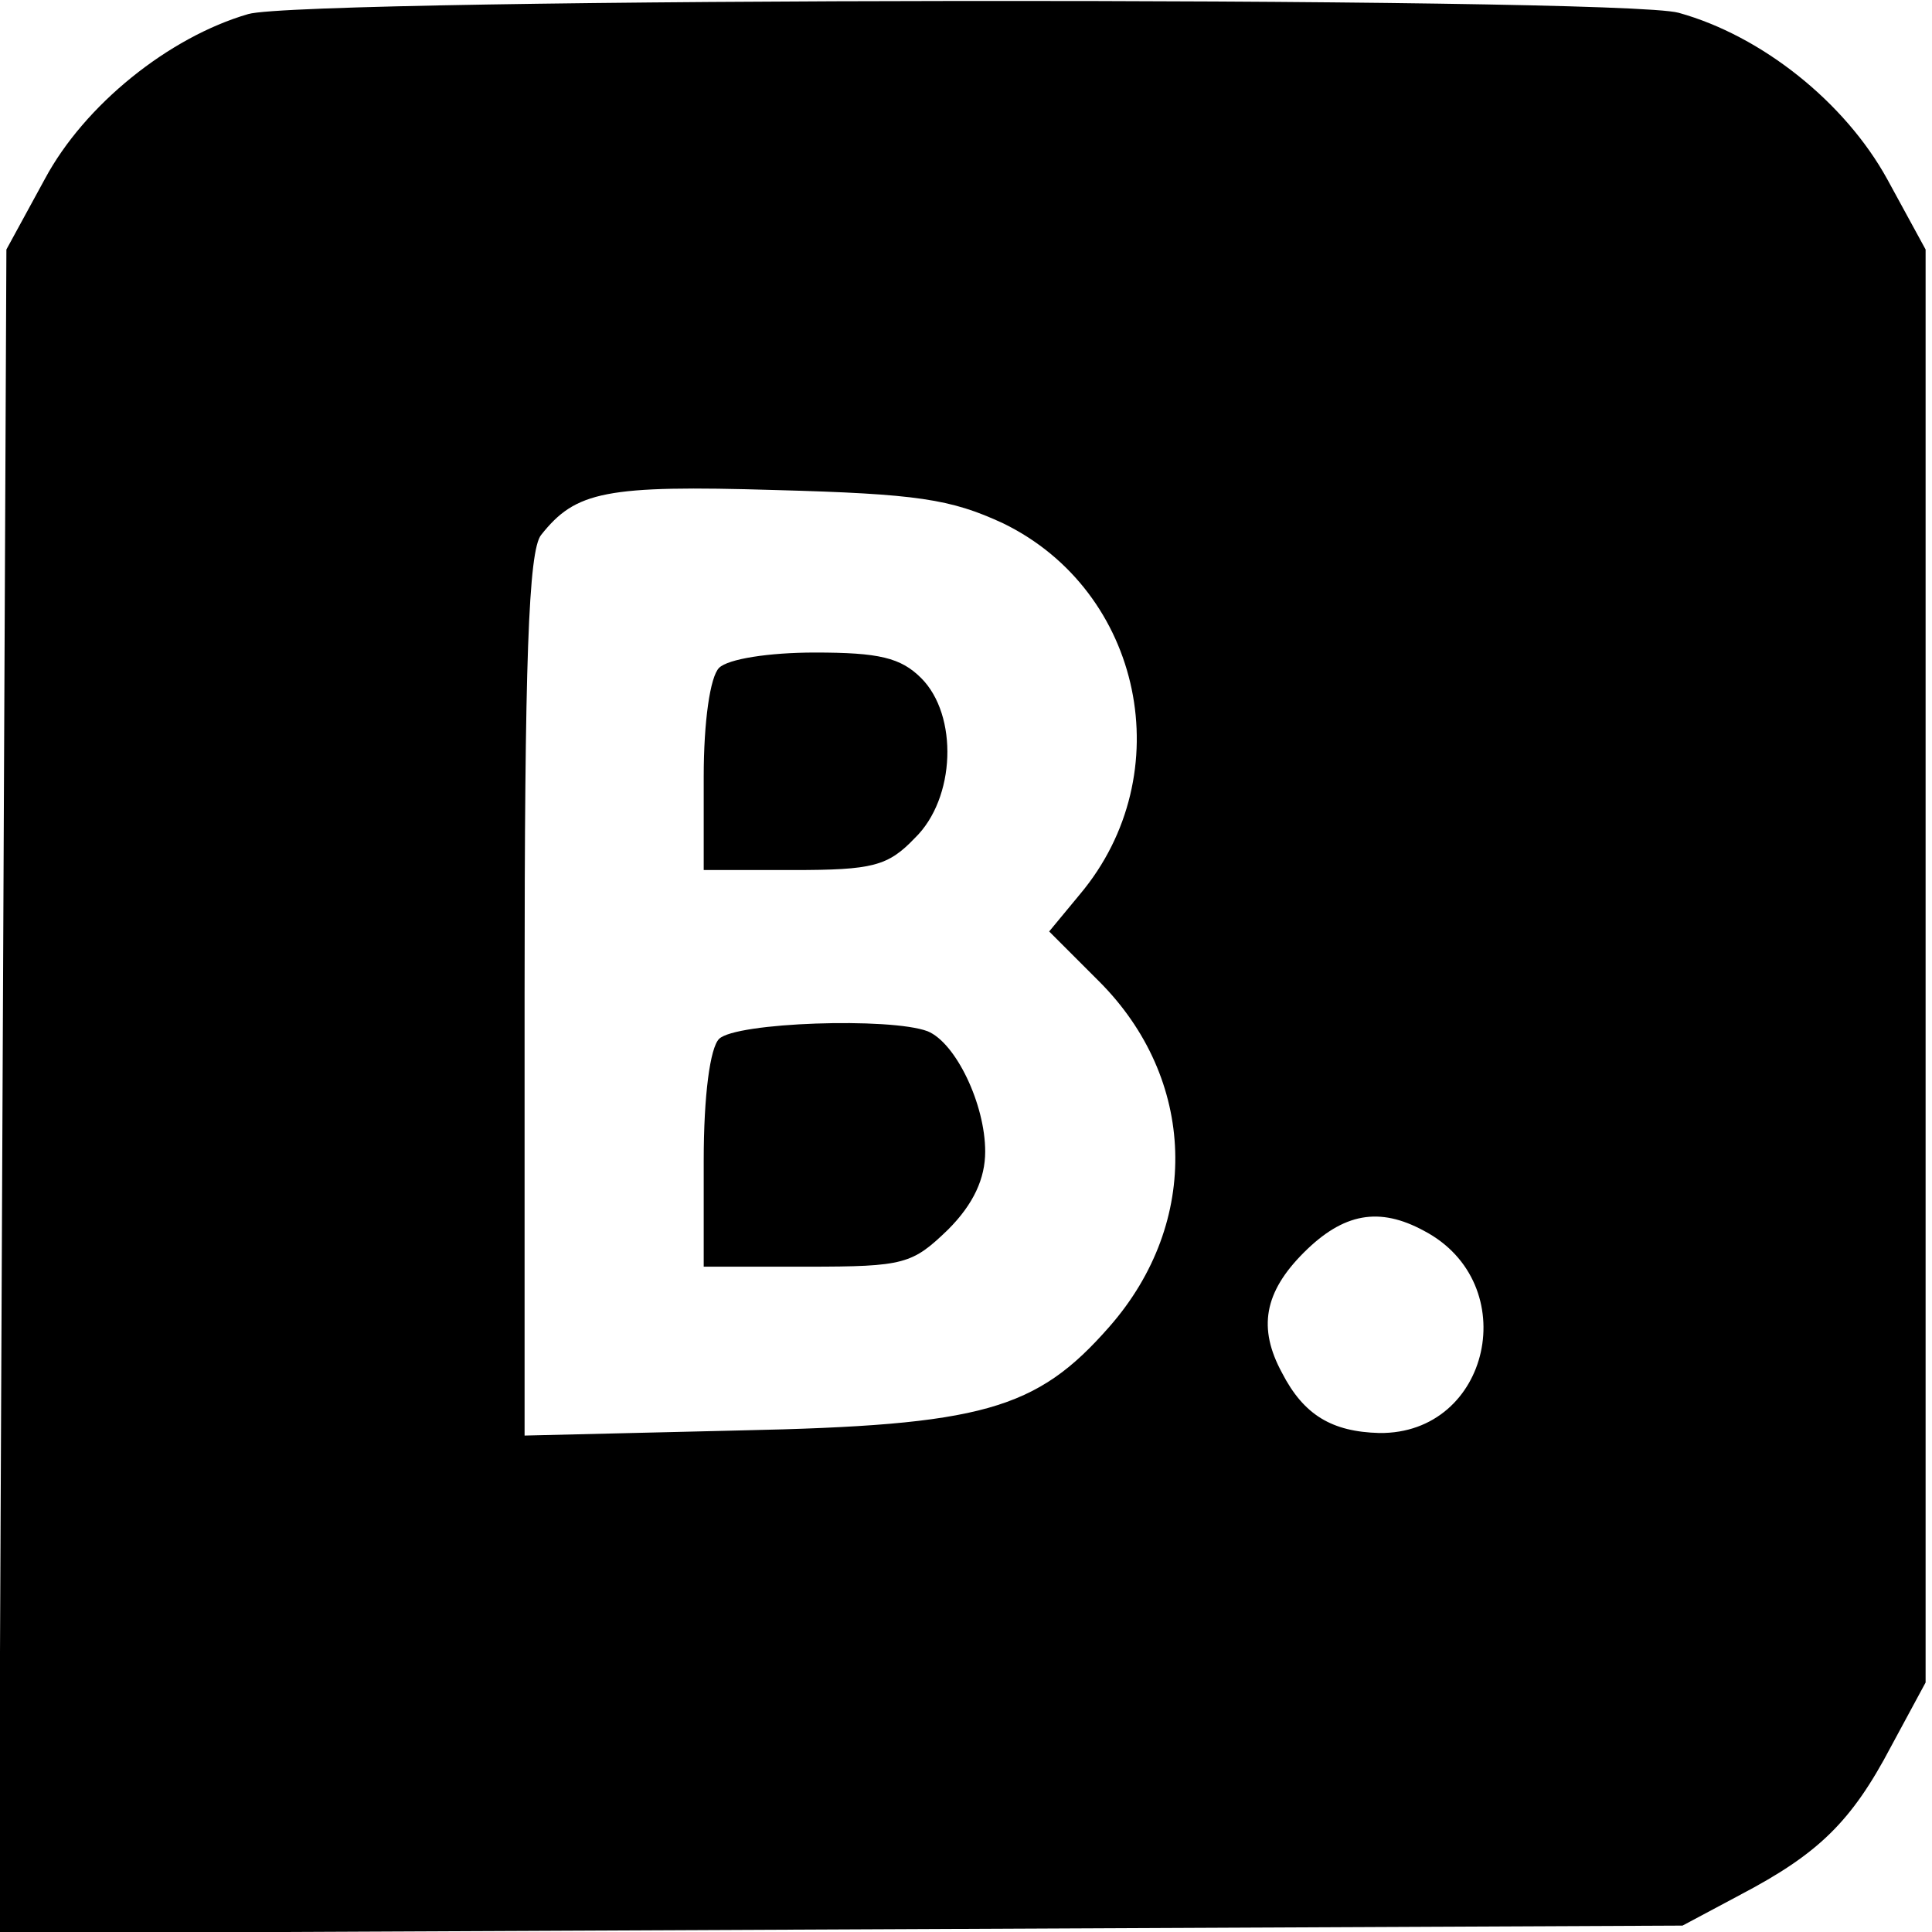
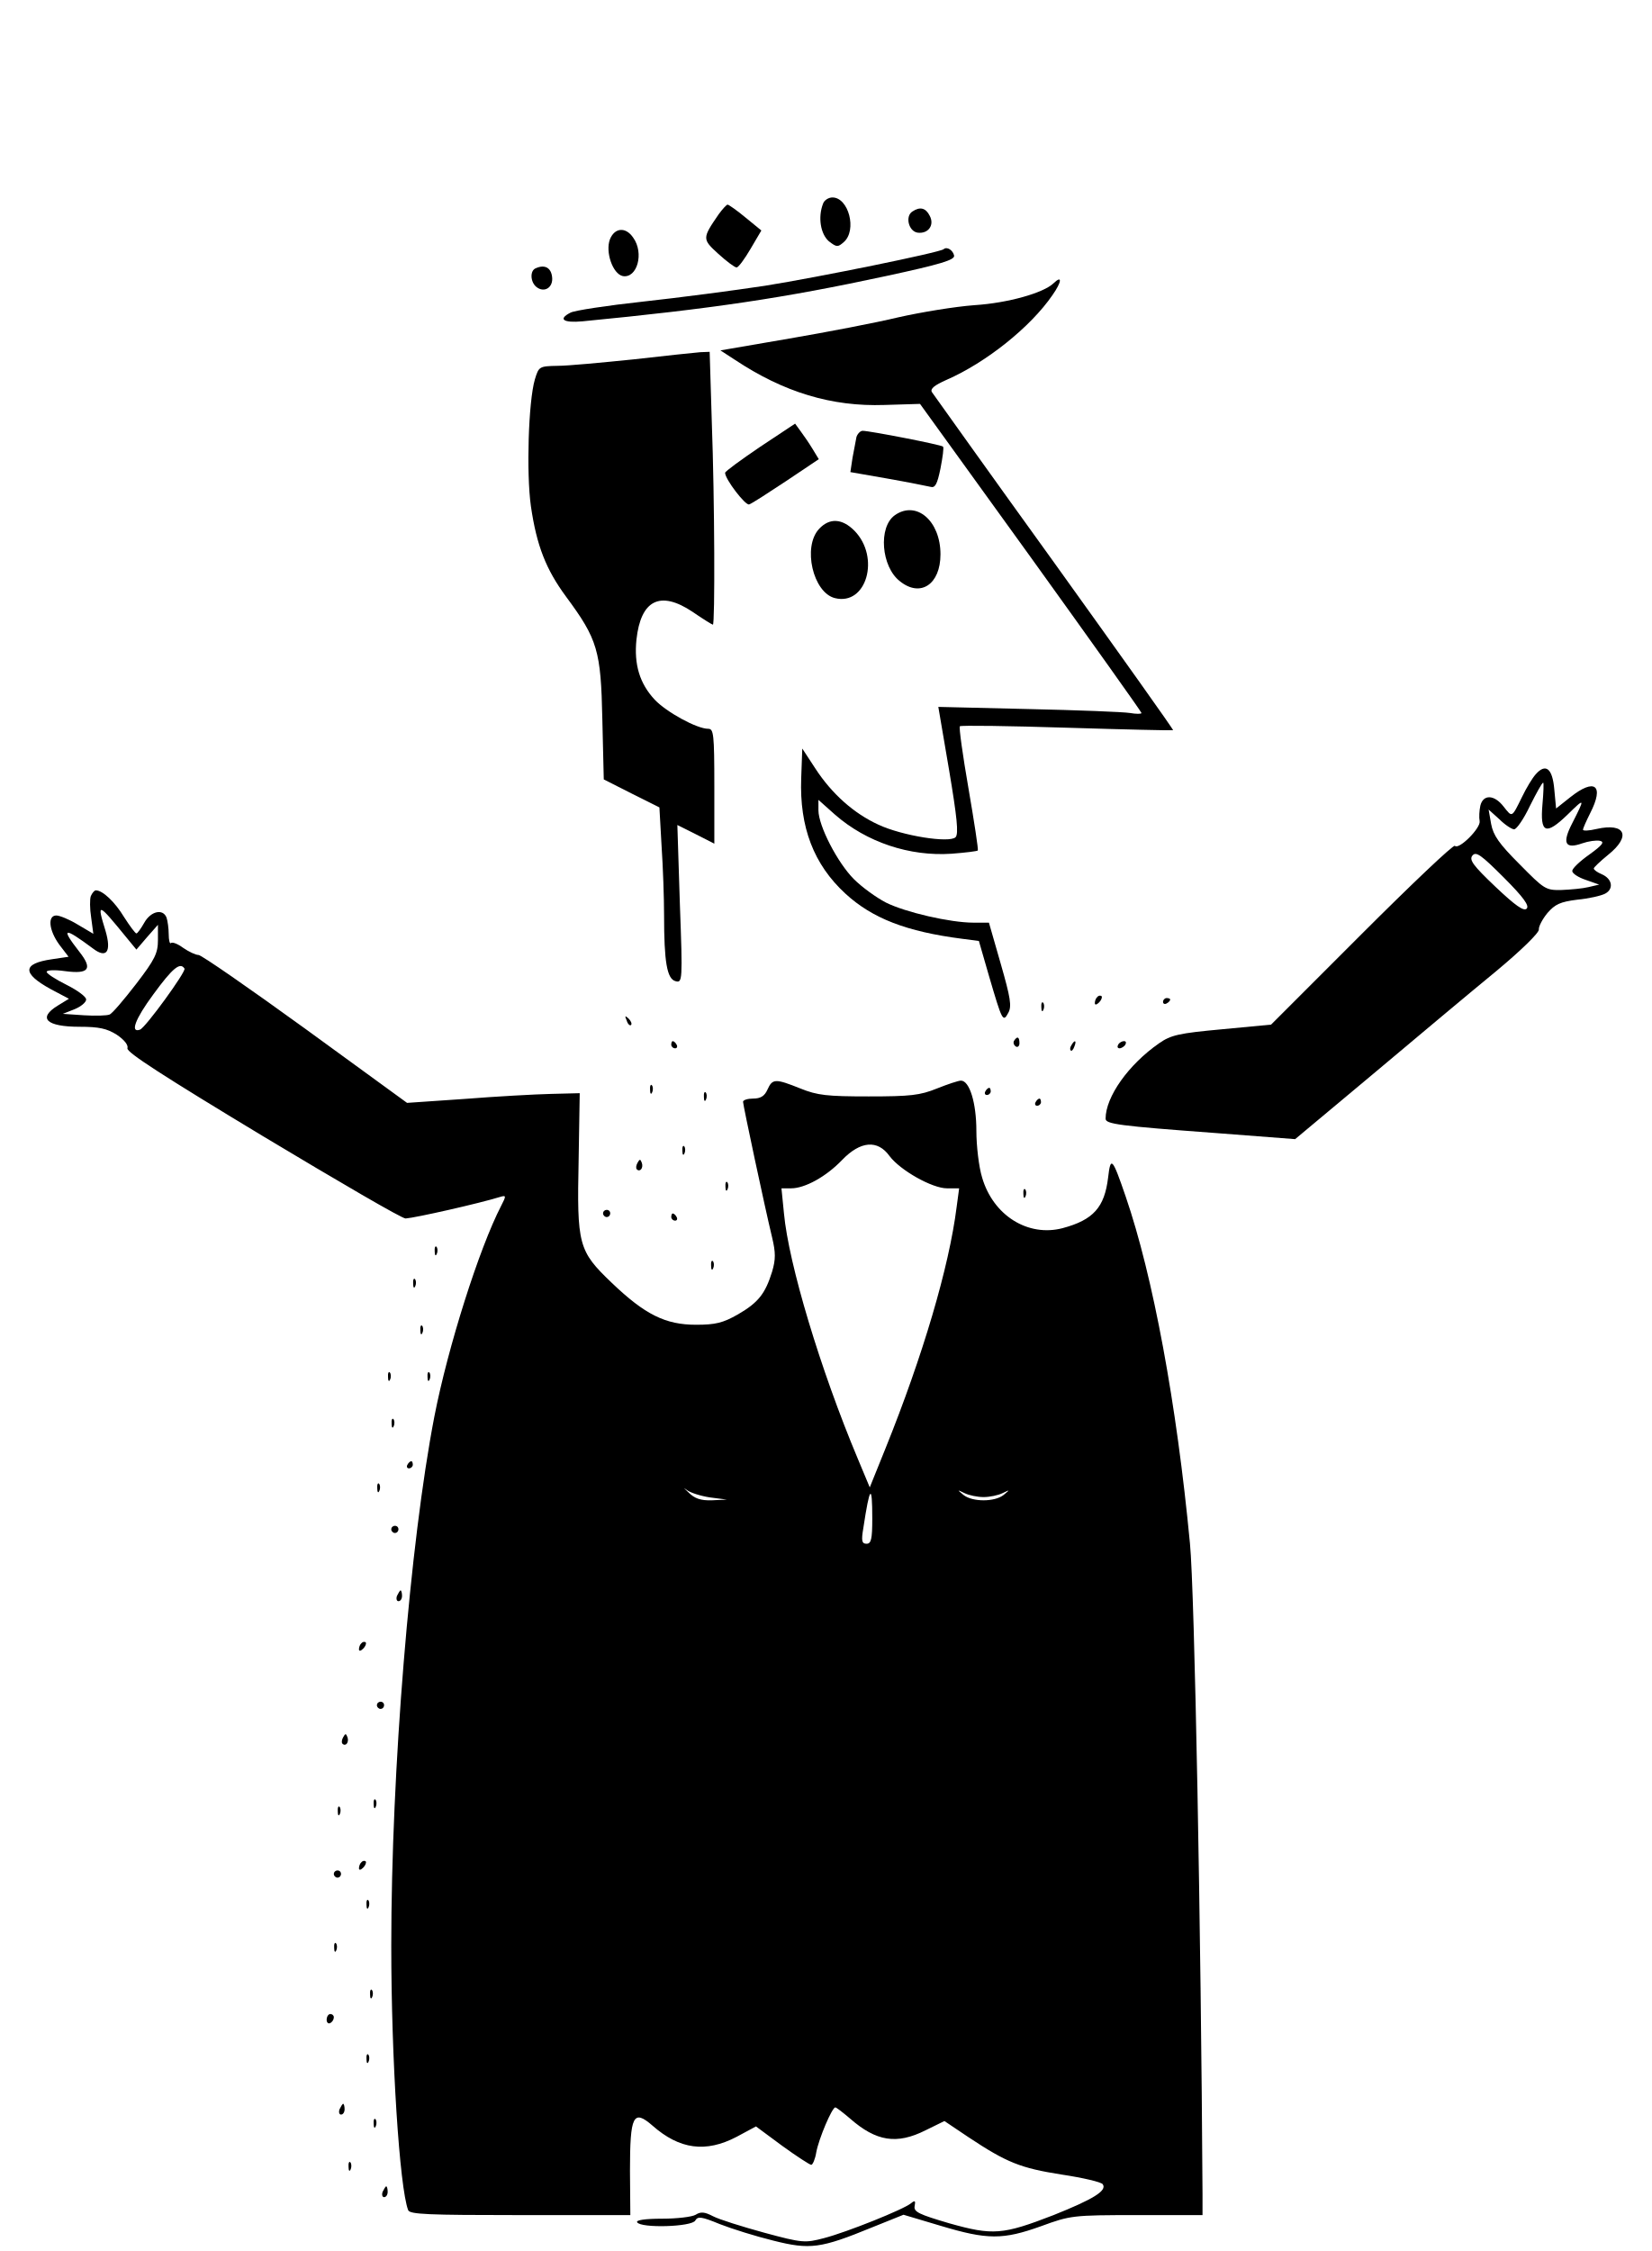
- <svg xmlns="http://www.w3.org/2000/svg" version="1.0" width="151pt" height="151pt" viewBox="0 0 151 151" preserveAspectRatio="xMidYMid meet">
-   <g transform="translate(0,151) scale(0.1,-0.1)" fill="#000000" stroke="none">
-     <path d="M194 1499 c-62 -18 -128 -71 -159 -129 l-30 -55 -3 -658 -3 -658 658 3 658 3 45 24 c61 32 87 57 118 116 l27 50 0 560 0 560 -30 55 c-33 60 -98 112 -163 130 -46 13 -1074 12 -1118 -1z m590 -398 c109 -53 139 -196 60 -290 l-24 -29 39 -39 c76 -76 80 -188 8 -270 -57 -65 -99 -77 -289 -81 l-168 -4 0 344 c0 260 3 348 13 360 27 34 50 39 183 35 111 -3 137 -7 178 -26z m329 -553 c78 -41 52 -159 -35 -158 -37 1 -59 14 -76 47 -19 35 -14 63 17 94 31 31 59 36 94 17z" />
-     <path d="M562 988 c-7 -7 -12 -42 -12 -85 l0 -73 70 0 c62 0 74 3 95 25 32 31 34 96 5 125 -16 16 -33 20 -83 20 -36 0 -68 -5 -75 -12z" />
-     <path d="M562 698 c-7 -7 -12 -44 -12 -95 l0 -83 81 0 c76 0 82 2 110 29 20 20 29 40 29 61 0 37 -23 85 -45 94 -29 11 -150 7 -163 -6z" />
+ <svg xmlns="http://www.w3.org/2000/svg" version="1.0" width="460pt" height="627pt" viewBox="0 0 460 627" preserveAspectRatio="xMidYMid meet">
+   <g transform="translate(0,627) scale(0.1,-0.1)" fill="#000000" stroke="none">
+     <path d="M2293 5703 c-15 -38 -7 -85 16 -105 22 -17 25 -17 42 -2 37 33 13 124 -32 124 -11 0 -23 -8 -26 -17z" />
+     <path d="M2002 5673 c-46 -67 -46 -69 -1 -110 23 -21 46 -38 51 -38 5 0 22 23 39 52 l30 51 -44 36 c-24 20 -47 36 -50 36 -3 0 -14 -12 -25 -27z" />
+     <path d="M2542 5681 c-21 -13 -11 -55 14 -59 30 -4 48 21 34 47 -11 22 -27 26 -48 12z" />
+     <path d="M1699 5603 c-13 -35 8 -96 36 -102 40 -7 60 64 29 107 -21 31 -52 28 -65 -5z" />
+     <path d="M2629 5576 c-9 -9 -348 -78 -498 -102 -86 -13 -238 -33 -339 -44 -101 -11 -193 -25 -203 -31 -35 -18 -20 -29 34 -24 361 35 562 65 845 126 153 33 192 45 190 57 -3 15 -20 26 -29 18z" />
+     <path d="M1493 5523 c-17 -6 -16 -38 1 -52 22 -18 48 -2 44 28 -3 25 -20 35 -45 24z" />
+     <path d="M2935 5481 c-28 -27 -127 -55 -220 -61 -55 -4 -151 -20 -213 -34 -62 -15 -198 -41 -303 -59 l-192 -33 40 -26 c137 -91 270 -131 417 -126 l99 3 309 -428 c169 -235 308 -430 308 -433 0 -3 -15 -3 -32 0 -18 3 -146 8 -283 11 l-251 6 30 -176 c22 -131 27 -178 18 -187 -17 -17 -149 4 -215 35 -68 31 -130 86 -176 157 l-36 55 -3 -83 c-5 -136 35 -240 123 -321 75 -69 170 -106 326 -126 l46 -6 28 -97 c37 -126 39 -131 54 -103 10 18 6 42 -21 136 l-33 115 -43 0 c-65 0 -190 29 -244 56 -27 14 -67 43 -89 65 -46 46 -99 149 -99 192 l0 29 46 -41 c88 -77 208 -117 325 -109 39 3 71 7 73 9 2 2 -10 80 -26 173 -16 92 -27 171 -24 173 3 3 137 1 298 -4 161 -5 294 -8 296 -7 2 1 -147 210 -330 465 -184 255 -337 470 -342 477 -5 9 7 19 41 34 110 48 234 147 295 236 26 37 28 57 3 33z" />
+     <path d="M1765 5269 c-88 -9 -183 -18 -212 -18 -51 -1 -52 -2 -63 -38 -18 -62 -24 -261 -11 -353 16 -110 42 -176 98 -252 88 -119 97 -150 101 -341 l4 -168 77 -39 78 -39 6 -107 c4 -59 7 -146 7 -194 0 -129 8 -177 32 -183 19 -5 20 -1 12 215 l-7 220 52 -26 51 -26 0 160 c0 146 -2 160 -17 160 -32 0 -117 47 -149 81 -42 45 -58 98 -51 167 12 111 66 138 156 78 29 -20 55 -36 57 -36 6 0 5 346 -3 563 l-6 197 -26 -1 c-14 -1 -98 -10 -186 -20z" />
+     <path d="M2117 5025 c-53 -36 -97 -68 -97 -72 0 -18 57 -92 67 -88 7 2 53 32 103 65 l91 61 -17 28 c-9 15 -24 37 -33 49 l-16 22 -98 -65z" />
+     <path d="M2386 5053 c-2 -10 -7 -36 -11 -58 l-6 -40 103 -18 c57 -10 111 -21 120 -23 13 -4 19 7 28 51 6 31 10 59 7 61 -4 5 -204 44 -224 44 -6 0 -14 -8 -17 -17z" />
+     <path d="M2493 4835 c-47 -33 -38 -144 14 -184 57 -46 113 -9 113 75 0 93 -67 151 -127 109z" />
+     <path d="M2282 4797 c-47 -50 -17 -178 44 -193 88 -22 127 114 54 188 -34 34 -69 36 -98 5z" />
+     <path d="M4278 4113 c-9 -10 -26 -38 -38 -63 -29 -59 -27 -57 -51 -27 -26 34 -57 35 -65 3 -3 -14 -4 -33 -2 -43 4 -19 -58 -81 -69 -69 -4 4 -121 -107 -260 -246 l-252 -252 -137 -13 c-120 -11 -142 -16 -175 -39 -85 -59 -149 -149 -149 -210 0 -15 36 -20 307 -40 l221 -17 219 183 c120 101 273 229 340 284 71 59 121 108 120 117 -1 8 10 29 24 46 21 24 35 31 83 37 32 3 67 11 78 17 24 13 20 41 -10 54 -12 5 -22 12 -22 16 0 3 18 20 40 38 65 52 48 90 -32 72 -21 -5 -38 -6 -38 -2 0 4 9 24 20 46 40 78 13 99 -56 44 l-39 -31 -5 53 c-5 59 -24 74 -52 42z m19 -84 c-7 -80 9 -87 70 -28 49 48 49 47 13 -24 -29 -56 -20 -73 28 -56 17 6 39 9 49 7 14 -3 7 -12 -29 -38 -27 -19 -48 -39 -48 -46 0 -7 17 -18 38 -25 l37 -13 -30 -7 c-16 -4 -50 -7 -75 -8 -44 -1 -48 2 -117 72 -57 57 -73 80 -79 112 l-7 40 30 -27 c16 -16 35 -28 41 -28 7 0 27 29 44 65 18 36 34 65 37 65 2 0 1 -27 -2 -61z m-44 -290 c-8 -8 -31 8 -87 61 -62 59 -74 75 -64 87 10 12 24 2 87 -61 56 -56 72 -79 64 -87z" />
+     <path d="M253 3774 c-3 -8 -3 -35 1 -60 l6 -45 -44 26 c-23 14 -50 25 -59 25 -25 0 -21 -41 8 -81 l26 -34 -47 -7 c-82 -12 -83 -39 -3 -83 l51 -27 -31 -19 c-57 -35 -32 -59 61 -59 54 0 76 -5 103 -22 21 -14 33 -29 30 -38 -3 -11 103 -79 378 -245 210 -126 388 -230 397 -229 28 2 205 42 263 60 17 5 18 4 3 -25 -61 -118 -148 -392 -186 -587 -68 -352 -120 -986 -120 -1474 0 -316 23 -673 47 -736 4 -12 55 -14 312 -14 l307 0 -1 123 c0 155 9 173 63 126 75 -66 148 -76 234 -31 l54 29 73 -54 c40 -29 77 -53 81 -53 4 0 11 16 14 35 7 38 44 125 53 125 3 0 21 -14 41 -31 73 -64 130 -73 210 -33 l53 26 67 -45 c107 -71 145 -86 259 -104 60 -9 111 -21 115 -27 13 -18 -27 -42 -137 -86 -142 -55 -169 -57 -290 -23 -85 25 -100 32 -97 48 3 15 1 17 -10 8 -20 -17 -180 -81 -242 -97 -53 -14 -60 -14 -167 15 -62 17 -126 37 -143 46 -23 12 -34 13 -48 4 -10 -6 -52 -11 -93 -11 -48 0 -74 -4 -70 -10 10 -17 153 -13 162 5 7 12 17 11 68 -10 33 -13 100 -34 149 -46 103 -26 132 -22 276 37 l87 35 104 -31 c130 -39 173 -39 279 -1 82 30 88 31 267 31 l183 0 0 58 c-4 719 -22 1683 -35 1813 -37 389 -103 745 -179 966 -37 108 -42 114 -49 53 -10 -83 -41 -118 -127 -141 -96 -25 -193 35 -224 141 -9 29 -16 88 -16 130 0 78 -19 140 -43 140 -7 0 -37 -10 -67 -22 -47 -19 -74 -22 -190 -22 -116 0 -143 3 -190 22 -70 28 -78 28 -92 -3 -8 -18 -19 -25 -40 -25 -15 0 -28 -4 -28 -9 0 -9 60 -291 81 -378 10 -42 10 -61 0 -95 -19 -61 -38 -86 -95 -119 -42 -24 -63 -29 -117 -29 -85 0 -142 28 -235 117 -93 89 -97 105 -92 344 l3 184 -80 -2 c-44 -1 -152 -7 -241 -14 l-160 -11 -283 206 c-156 113 -290 206 -298 206 -8 0 -27 9 -43 20 -15 11 -30 17 -34 13 -3 -3 -6 8 -6 25 0 16 -3 37 -6 46 -10 26 -44 18 -62 -14 -9 -16 -19 -30 -22 -30 -3 0 -18 20 -34 45 -26 43 -60 75 -79 75 -4 0 -10 -7 -14 -16z m99 -115 l28 -34 30 35 30 34 0 -42 c0 -37 -8 -54 -61 -123 -34 -44 -67 -83 -74 -85 -7 -3 -39 -4 -71 -2 l-59 4 33 13 c17 7 32 19 32 27 0 8 -25 26 -55 41 -30 15 -55 31 -55 36 0 5 23 6 51 2 67 -9 78 6 40 54 -53 68 -44 70 38 9 38 -29 52 -9 35 49 -25 81 -22 80 58 -18z m162 -87 c5 -8 -109 -165 -124 -170 -28 -10 -14 29 37 98 54 74 75 91 87 72z m1964 -522 c30 -40 119 -90 160 -90 l34 0 -7 -52 c-21 -167 -94 -414 -198 -672 l-44 -109 -33 79 c-105 250 -193 544 -206 684 l-7 70 27 0 c38 0 97 32 142 79 51 53 99 57 132 11z m-500 -951 l47 -6 -42 -2 c-31 -1 -48 5 -65 22 -13 12 -16 15 -5 7 10 -8 39 -17 65 -21z m762 1 c17 0 41 5 53 11 21 10 21 10 3 -5 -25 -20 -87 -20 -112 0 -18 15 -18 15 3 5 12 -6 36 -11 53 -11z m-310 -60 c0 -57 -3 -70 -16 -70 -13 0 -15 8 -9 43 18 119 25 127 25 27z" />
+     <path d="M3057 3493 c-4 -3 -7 -11 -7 -17 0 -6 5 -5 12 2 6 6 9 14 7 17 -3 3 -9 2 -12 -2z" />
+     <path d="M3240 3479 c0 -5 5 -7 10 -4 6 3 10 8 10 11 0 2 -4 4 -10 4 -5 0 -10 -5 -10 -11z" />
+     <path d="M2901 3464 c0 -11 3 -14 6 -6 3 7 2 16 -1 19 -3 4 -6 -2 -5 -13z" />
+     <path d="M1746 3427 c3 -10 9 -15 12 -12 3 3 0 11 -7 18 -10 9 -11 8 -5 -6z" />
+     <path d="M2825 3371 c-3 -5 -1 -12 5 -16 5 -3 10 1 10 9 0 18 -6 21 -15 7z" />
+     <path d="M1870 3360 c0 -5 5 -10 11 -10 5 0 7 5 4 10 -3 6 -8 10 -11 10 -2 0 -4 -4 -4 -10z" />
+     <path d="M2985 3359 c-4 -6 -5 -12 -2 -15 2 -3 7 2 10 11 7 17 1 20 -8 4z" />
+     <path d="M3115 3360 c-3 -5 -2 -10 4 -10 5 0 13 5 16 10 3 6 2 10 -4 10 -5 0 -13 -4 -16 -10z" />
+     <path d="M1811 3234 c0 -11 3 -14 6 -6 3 7 2 16 -1 19 -3 4 -6 -2 -5 -13z" />
+     <path d="M2745 3230 c-3 -5 -1 -10 4 -10 6 0 11 5 11 10 0 6 -2 10 -4 10 -3 0 -8 -4 -11 -10z" />
+     <path d="M1961 3214 c0 -11 3 -14 6 -6 3 7 2 16 -1 19 -3 4 -6 -2 -5 -13z" />
+     <path d="M2885 3200 c-3 -5 -1 -10 4 -10 6 0 11 5 11 10 0 6 -2 10 -4 10 -3 0 -8 -4 -11 -10z" />
+     <path d="M1901 3064 c0 -11 3 -14 6 -6 3 7 2 16 -1 19 -3 4 -6 -2 -5 -13z" />
+     <path d="M1776 3031 c-4 -7 -5 -15 -2 -18 9 -9 19 4 14 18 -4 11 -6 11 -12 0z" />
+     <path d="M2021 2964 c0 -11 3 -14 6 -6 3 7 2 16 -1 19 -3 4 -6 -2 -5 -13z" />
+     <path d="M2851 2944 c0 -11 3 -14 6 -6 3 7 2 16 -1 19 -3 4 -6 -2 -5 -13z" />
+     <path d="M1680 2890 c0 -5 5 -10 10 -10 6 0 10 5 10 10 0 6 -4 10 -10 10 -5 0 -10 -4 -10 -10z" />
+     <path d="M1870 2880 c0 -5 5 -10 11 -10 5 0 7 5 4 10 -3 6 -8 10 -11 10 -2 0 -4 -4 -4 -10z" />
+     <path d="M1211 2784 c0 -11 3 -14 6 -6 3 7 2 16 -1 19 -3 4 -6 -2 -5 -13z" />
+     <path d="M1981 2744 c0 -11 3 -14 6 -6 3 7 2 16 -1 19 -3 4 -6 -2 -5 -13z" />
+     <path d="M1151 2694 c0 -11 3 -14 6 -6 3 7 2 16 -1 19 -3 4 -6 -2 -5 -13z" />
+     <path d="M1171 2564 c0 -11 3 -14 6 -6 3 7 2 16 -1 19 -3 4 -6 -2 -5 -13z" />
+     <path d="M1081 2434 c0 -11 3 -14 6 -6 3 7 2 16 -1 19 -3 4 -6 -2 -5 -13z" />
+     <path d="M1191 2434 c0 -11 3 -14 6 -6 3 7 2 16 -1 19 -3 4 -6 -2 -5 -13z" />
+     <path d="M1091 2304 c0 -11 3 -14 6 -6 3 7 2 16 -1 19 -3 4 -6 -2 -5 -13z" />
+     <path d="M1135 2190 c-3 -5 -1 -10 4 -10 6 0 11 5 11 10 0 6 -2 10 -4 10 -3 0 -8 -4 -11 -10z" />
+     <path d="M1051 2124 c0 -11 3 -14 6 -6 3 7 2 16 -1 19 -3 4 -6 -2 -5 -13z" />
+     <path d="M1090 2010 c0 -5 5 -10 10 -10 6 0 10 5 10 10 0 6 -4 10 -10 10 -5 0 -10 -4 -10 -10z" />
+     <path d="M1106 1825 c-3 -8 -1 -15 4 -15 6 0 10 7 10 15 0 8 -2 15 -4 15 -2 0 -6 -7 -10 -15z" />
+     <path d="M1007 1693 c-4 -3 -7 -11 -7 -17 0 -6 5 -5 12 2 6 6 9 14 7 17 -3 3 -9 2 -12 -2z" />
+     <path d="M1050 1520 c0 -5 5 -10 10 -10 6 0 10 5 10 10 0 6 -4 10 -10 10 -5 0 -10 -4 -10 -10z" />
+     <path d="M956 1431 c-4 -7 -5 -15 -2 -18 9 -9 19 4 14 18 -4 11 -6 11 -12 0z" />
+     <path d="M1041 1244 c0 -11 3 -14 6 -6 3 7 2 16 -1 19 -3 4 -6 -2 -5 -13z" />
+     <path d="M941 1224 c0 -11 3 -14 6 -6 3 7 2 16 -1 19 -3 4 -6 -2 -5 -13z" />
+     <path d="M1007 1083 c-4 -3 -7 -11 -7 -17 0 -6 5 -5 12 2 6 6 9 14 7 17 -3 3 -9 2 -12 -2z" />
+     <path d="M930 1050 c0 -5 5 -10 10 -10 6 0 10 5 10 10 0 6 -4 10 -10 10 -5 0 -10 -4 -10 -10z" />
+     <path d="M1021 964 c0 -11 3 -14 6 -6 3 7 2 16 -1 19 -3 4 -6 -2 -5 -13z" />
+     <path d="M931 844 c0 -11 3 -14 6 -6 3 7 2 16 -1 19 -3 4 -6 -2 -5 -13z" />
+     <path d="M1031 714 c0 -11 3 -14 6 -6 3 7 2 16 -1 19 -3 4 -6 -2 -5 -13z" />
+     <path d="M910 644 c0 -8 5 -12 10 -9 6 3 10 10 10 16 0 5 -4 9 -10 9 -5 0 -10 -7 -10 -16z" />
+     <path d="M1021 534 c0 -11 3 -14 6 -6 3 7 2 16 -1 19 -3 4 -6 -2 -5 -13z" />
+     <path d="M946 395 c-3 -8 -1 -15 4 -15 6 0 10 7 10 15 0 8 -2 15 -4 15 -2 0 -6 -7 -10 -15z" />
+     <path d="M1041 354 c0 -11 3 -14 6 -6 3 7 2 16 -1 19 -3 4 -6 -2 -5 -13z" />
+     <path d="M971 234 c0 -11 3 -14 6 -6 3 7 2 16 -1 19 -3 4 -6 -2 -5 -13z" />
+     <path d="M1066 165 c-3 -8 -1 -15 4 -15 6 0 10 7 10 15 0 8 -2 15 -4 15 -2 0 -6 -7 -10 -15z" />
  </g>
</svg>
